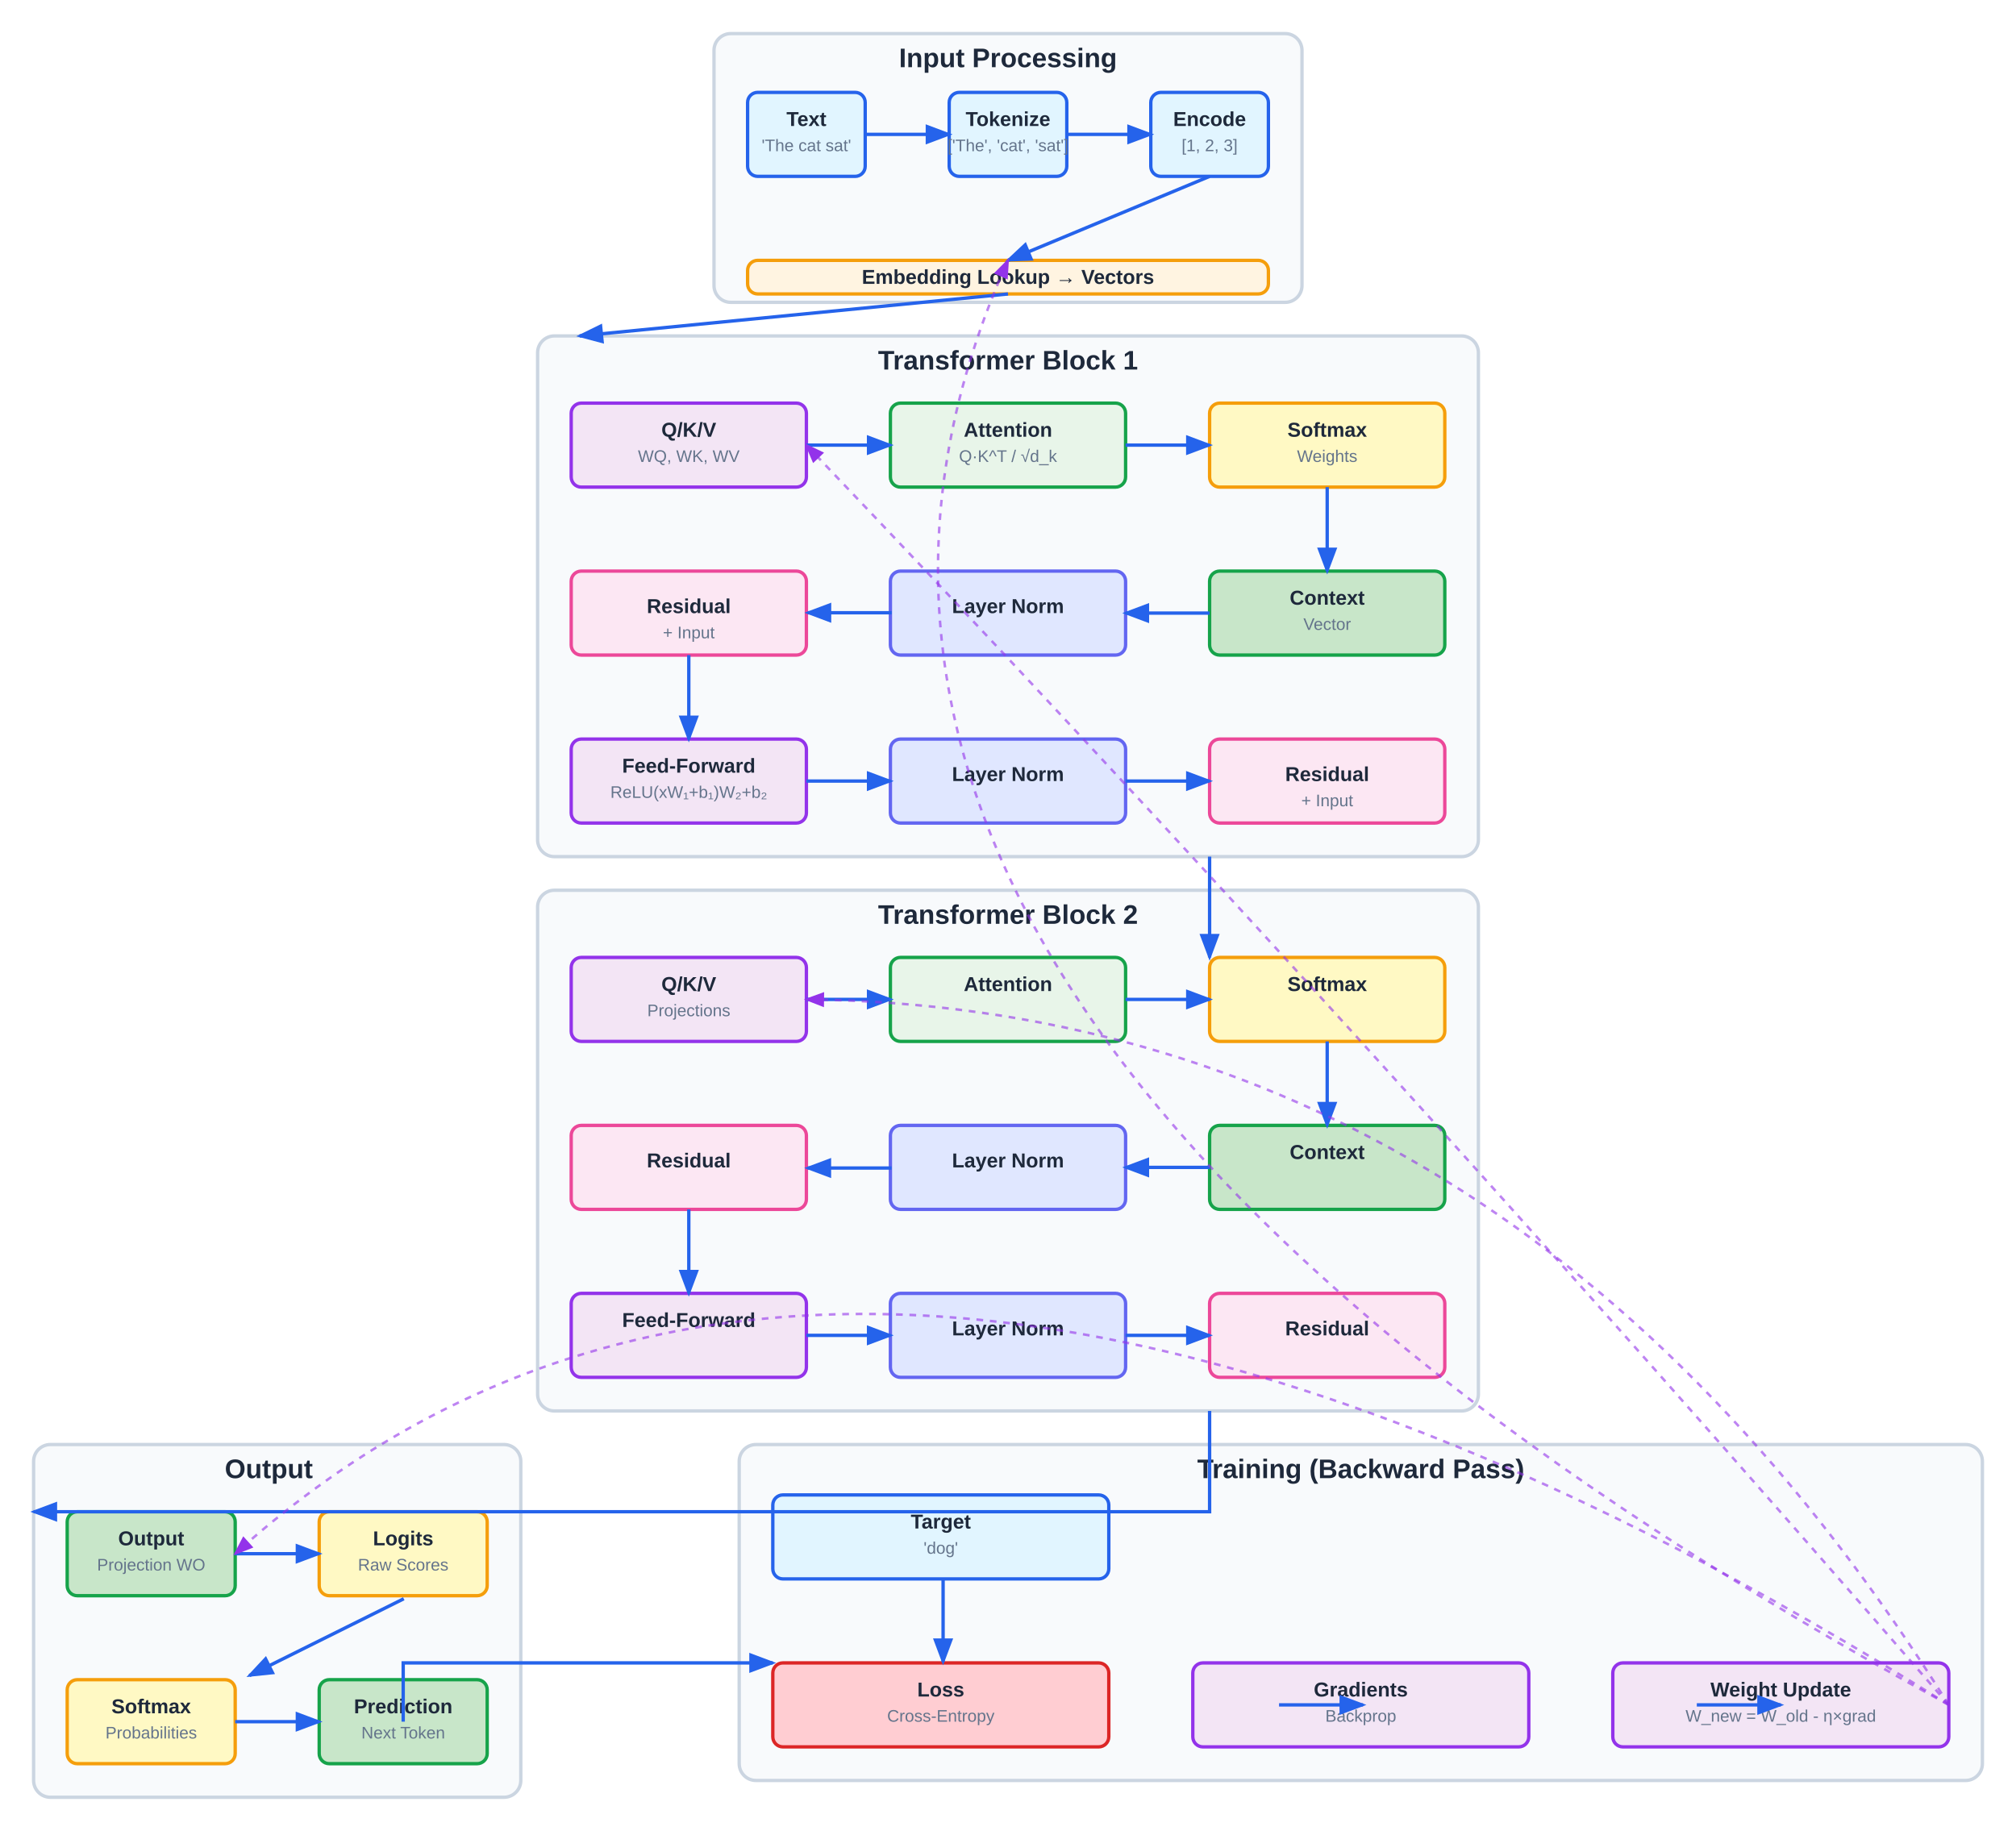
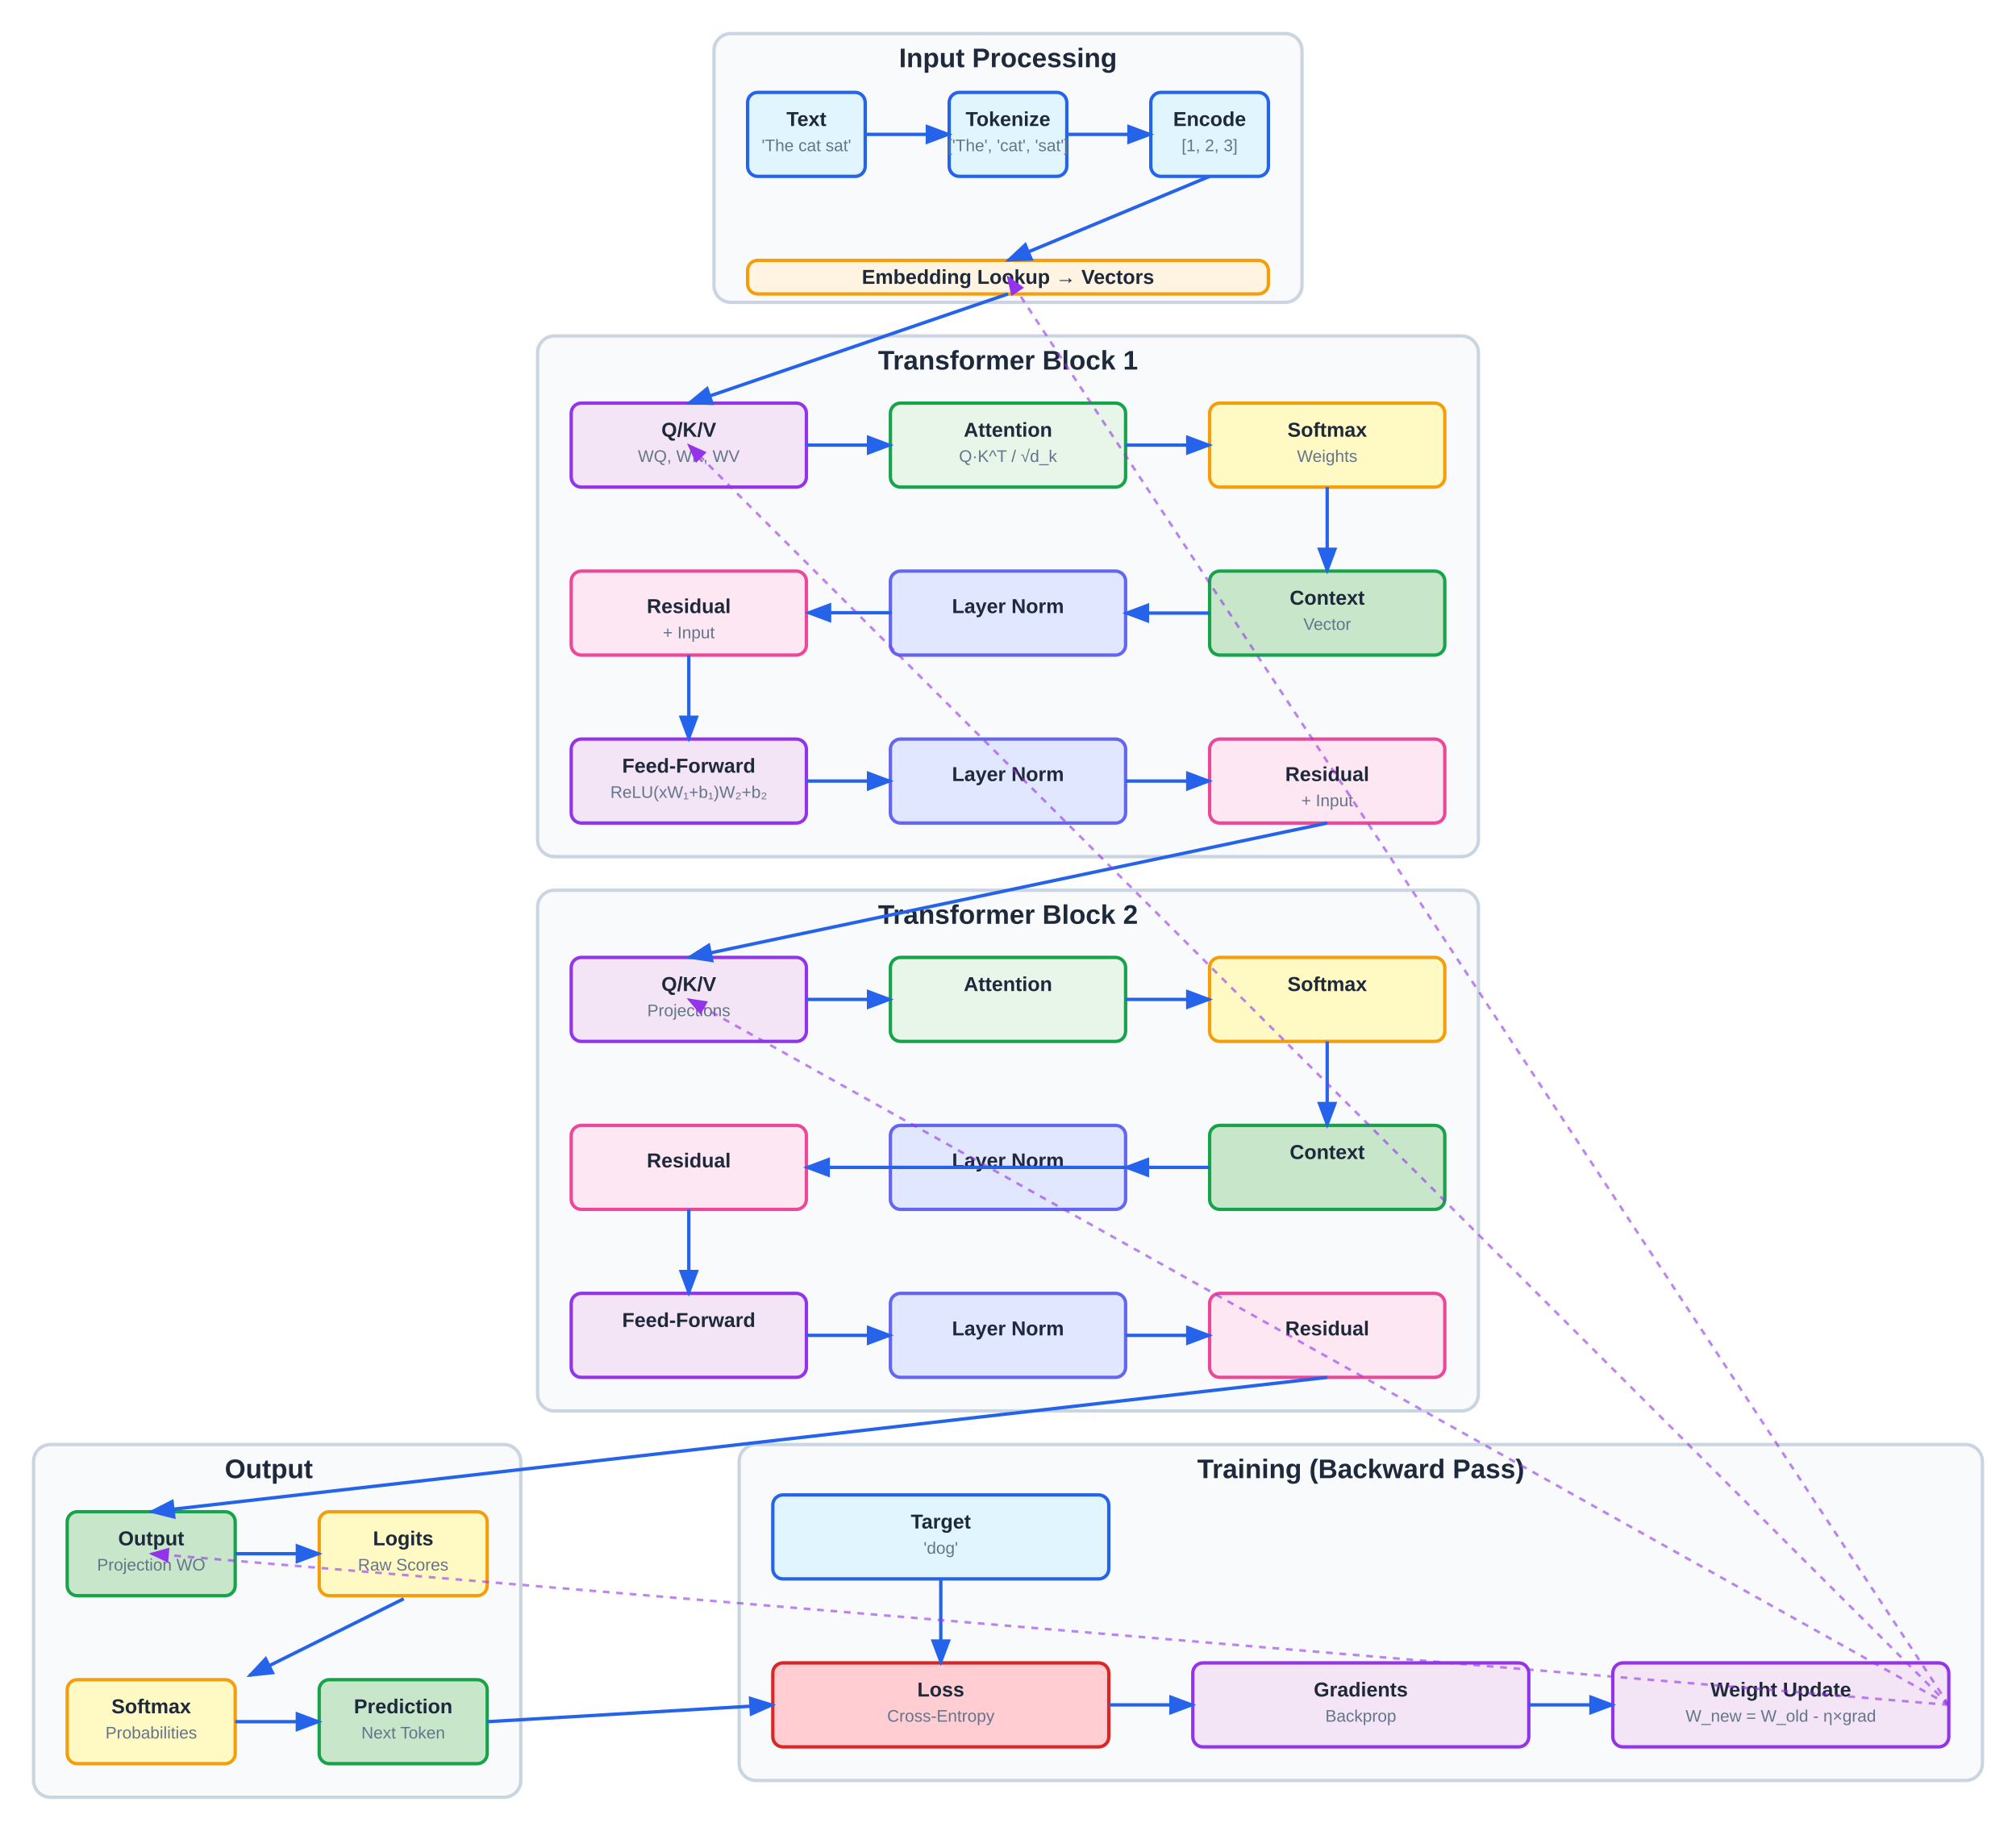
<svg xmlns="http://www.w3.org/2000/svg" width="1200" height="1090" version="1.1" id="svg316">
  <defs id="defs10">
    <style id="style2">
      .subgraph-bg { fill: #f8fafc; stroke: #cbd5e1; stroke-width: 2; rx: 10; }
      .subgraph-title { font-family: Arial, sans-serif; font-size: 16px; font-weight: bold; fill: #1e293b; }
      .input-box { fill: #e1f5ff; stroke: #2563eb; stroke-width: 2; rx: 6; }
      .embed-box { fill: #fff4e1; stroke: #f59e0b; stroke-width: 2; rx: 6; }
      .qkv-box { fill: #f3e5f5; stroke: #9333ea; stroke-width: 2; rx: 6; }
      .attention-box { fill: #e8f5e9; stroke: #16a34a; stroke-width: 2; rx: 6; }
      .softmax-box { fill: #fff9c4; stroke: #f59e0b; stroke-width: 2; rx: 6; }
      .context-box { fill: #c8e6c9; stroke: #16a34a; stroke-width: 2; rx: 6; }
      .ln-box { fill: #e0e7ff; stroke: #6366f1; stroke-width: 2; rx: 6; }
      .residual-box { fill: #fce7f3; stroke: #ec4899; stroke-width: 2; rx: 6; }
      .ffn-box { fill: #f3e5f5; stroke: #9333ea; stroke-width: 2; rx: 6; }
      .output-box { fill: #c8e6c9; stroke: #16a34a; stroke-width: 2; rx: 6; }
      .loss-box { fill: #ffcdd2; stroke: #dc2626; stroke-width: 2; rx: 6; }
      .update-box { fill: #f3e5f5; stroke: #9333ea; stroke-width: 2; rx: 6; }
      .box-label { font-family: Arial, sans-serif; font-size: 12px; font-weight: bold; fill: #1e293b; }
      .box-text { font-family: Arial, sans-serif; font-size: 10px; fill: #64748b; }
      .arrow { stroke: #2563eb; stroke-width: 2; fill: none; marker-end: url(#arrow-blue); }
      .arrow-train { stroke: #9333ea; stroke-width: 1.5; fill: none; stroke-dasharray: 4,4; marker-end: url(#arrow-purple); opacity: 0.6; }
    </style>
    <marker id="arrow-blue" markerWidth="8" markerHeight="8" refX="7" refY="3" orient="auto">
      <polygon points="0 0, 8 3, 0 6" fill="#2563eb" id="polygon4" />
    </marker>
    <marker id="arrow-purple" markerWidth="8" markerHeight="8" refX="7" refY="3" orient="auto">
      <polygon points="0 0, 8 3, 0 6" fill="#9333ea" id="polygon7" />
    </marker>
    <marker id="arrow-blue-3" markerWidth="8" markerHeight="8" refX="7" refY="3" orient="auto">
      <polygon points="8,3 0,6 0,0 " fill="#2563eb" id="polygon4-6" />
    </marker>
    <marker id="arrow-blue-5" markerWidth="8" markerHeight="8" refX="7" refY="3" orient="auto">
      <polygon points="8,3 0,6 0,0 " fill="#2563eb" id="polygon4-3" />
    </marker>
    <marker id="arrow-blue-6" markerWidth="8" markerHeight="8" refX="7" refY="3" orient="auto">
      <polygon points="8,3 0,6 0,0 " fill="#2563eb" id="polygon4-2" />
    </marker>
  </defs>
  <g id="input-processing">
    <rect x="425" y="20" width="350" height="160" class="subgraph-bg" id="rect12" />
    <text x="600" y="40" class="subgraph-title" text-anchor="middle" id="text14">Input Processing</text>
    <g transform="translate(445, 55)" id="g22">
      <rect x="0" y="0" width="70" height="50" class="input-box" id="rect16" />
      <text x="35" y="20" class="box-label" text-anchor="middle" id="text18">Text</text>
      <text x="35" y="35" class="box-text" text-anchor="middle" id="text20">'The cat sat'</text>
    </g>
    <g transform="translate(565, 55)" id="g30">
      <rect x="0" y="0" width="70" height="50" class="input-box" id="rect24" />
      <text x="35" y="20" class="box-label" text-anchor="middle" id="text26">Tokenize</text>
      <text x="35" y="35" class="box-text" text-anchor="middle" font-size="9" id="text28">['The', 'cat', 'sat']</text>
    </g>
    <g transform="translate(685, 55)" id="g38">
      <rect x="0" y="0" width="70" height="50" class="input-box" id="rect32" />
      <text x="35" y="20" class="box-label" text-anchor="middle" id="text34">Encode</text>
      <text x="35" y="35" class="box-text" text-anchor="middle" id="text36">[1, 2, 3]</text>
    </g>
    <g transform="translate(445, 155)" id="g44">
      <rect x="0" y="0" width="310" height="20" class="embed-box" id="rect40" />
      <text x="155" y="14" class="box-label" text-anchor="middle" id="text42">Embedding Lookup → Vectors</text>
    </g>
-     <path style="fill:none;fill-rule:evenodd;stroke:#2563eb;stroke-width:2px;stroke-linecap:butt;stroke-linejoin:miter;stroke-opacity:1" d="m 515,80 h 50" id="path46" marker-end="url(#arrow-blue)" />
-     <path style="fill:none;fill-rule:evenodd;stroke:#2563eb;stroke-width:2px;stroke-linecap:butt;stroke-linejoin:miter;stroke-opacity:1" d="m 635,80 h 50" id="path48" marker-end="url(#arrow-blue)" />
-     <path style="fill:none;fill-rule:evenodd;stroke:#2563eb;stroke-width:2px;stroke-linecap:butt;stroke-linejoin:miter;stroke-opacity:1" d="m 720,105 -120,50" id="path50" marker-end="url(#arrow-blue)" />
+     <path style="fill:none;fill-rule:evenodd;stroke:#2563eb;stroke-width:2px;stroke-linecap:butt;stroke-linejoin:miter;stroke-opacity:1" d="M 515.0,80.0 L 565.0,80.0" id="path46" marker-end="url(#arrow-blue)" />
+     <path style="fill:none;fill-rule:evenodd;stroke:#2563eb;stroke-width:2px;stroke-linecap:butt;stroke-linejoin:miter;stroke-opacity:1" d="M 635.0,80.0 L 685.0,80.0" id="path48" marker-end="url(#arrow-blue)" />
+     <path style="fill:none;fill-rule:evenodd;stroke:#2563eb;stroke-width:2px;stroke-linecap:butt;stroke-linejoin:miter;stroke-opacity:1" d="M 720.0,105.0 L 600.0,155.0" id="path50" marker-end="url(#arrow-blue)" />
  </g>
  <g id="transformer-block-1">
    <rect x="320" y="200" width="560" height="310" class="subgraph-bg" id="rect54" />
    <text x="600" y="220" class="subgraph-title" text-anchor="middle" id="text56">Transformer Block 1</text>
    <g transform="translate(340, 240)" id="g64">
      <rect x="0" y="0" width="140" height="50" class="qkv-box" id="rect58" />
      <text x="70" y="20" class="box-label" text-anchor="middle" id="text60">Q/K/V</text>
      <text x="70" y="35" class="box-text" text-anchor="middle" id="text62">WQ, WK, WV</text>
    </g>
    <g transform="translate(530, 240)" id="g72">
      <rect x="0" y="0" width="140" height="50" class="attention-box" id="rect66" />
      <text x="70" y="20" class="box-label" text-anchor="middle" id="text68">Attention</text>
      <text x="70" y="35" class="box-text" text-anchor="middle" font-size="9" id="text70">Q·K^T / √d_k</text>
    </g>
    <g transform="translate(720, 240)" id="g80">
      <rect x="0" y="0" width="140" height="50" class="softmax-box" id="rect74" />
      <text x="70" y="20" class="box-label" text-anchor="middle" id="text76">Softmax</text>
      <text x="70" y="35" class="box-text" text-anchor="middle" font-size="9" id="text78">Weights</text>
    </g>
    <g transform="translate(340, 340)" id="g88">
      <rect x="0" y="0" width="140" height="50" class="residual-box" id="rect82" />
      <text x="70" y="25" class="box-label" text-anchor="middle" id="text84">Residual</text>
      <text x="70" y="40" class="box-text" text-anchor="middle" font-size="9" id="text86">+ Input</text>
    </g>
    <g transform="translate(530, 340)" id="g94">
      <rect x="0" y="0" width="140" height="50" class="ln-box" id="rect90" />
      <text x="70" y="25" class="box-label" text-anchor="middle" id="text92">Layer Norm</text>
    </g>
    <g transform="translate(720, 340)" id="g102">
      <rect x="0" y="0" width="140" height="50" class="context-box" id="rect96" />
      <text x="70" y="20" class="box-label" text-anchor="middle" id="text98">Context</text>
      <text x="70" y="35" class="box-text" text-anchor="middle" font-size="9" id="text100">Vector</text>
    </g>
    <g transform="translate(340, 440)" id="g110">
      <rect x="0" y="0" width="140" height="50" class="ffn-box" id="rect104" />
      <text x="70" y="20" class="box-label" text-anchor="middle" id="text106">Feed-Forward</text>
      <text x="70" y="35" class="box-text" text-anchor="middle" font-size="9" id="text108">ReLU(xW₁+b₁)W₂+b₂</text>
    </g>
    <g transform="translate(530, 440)" id="g116">
      <rect x="0" y="0" width="140" height="50" class="ln-box" id="rect112" />
      <text x="70" y="25" class="box-label" text-anchor="middle" id="text114">Layer Norm</text>
    </g>
    <g transform="translate(720, 440)" id="g124">
      <rect x="0" y="0" width="140" height="50" class="residual-box" id="rect118" />
      <text x="70" y="25" class="box-label" text-anchor="middle" id="text120">Residual</text>
      <text x="70" y="40" class="box-text" text-anchor="middle" font-size="9" id="text122">+ Input</text>
    </g>
-     <path style="fill:none;fill-rule:evenodd;stroke:#2563eb;stroke-width:2px;stroke-linecap:butt;stroke-linejoin:miter;stroke-opacity:1" d="m 480,265 h 50" id="path126" marker-end="url(#arrow-blue)" />
-     <path style="fill:none;fill-rule:evenodd;stroke:#2563eb;stroke-width:2px;stroke-linecap:butt;stroke-linejoin:miter;stroke-opacity:1" d="m 670,265 h 50" id="path128" marker-end="url(#arrow-blue)" />
-     <path style="fill:none;fill-rule:evenodd;stroke:#2563eb;stroke-width:2px;stroke-linecap:butt;stroke-linejoin:miter;stroke-opacity:1" d="m 790,290 v 50" id="path130" marker-end="url(#arrow-blue)" />
-     <path style="fill:none;fill-rule:evenodd;stroke:#2563eb;stroke-width:2px;stroke-linecap:butt;stroke-linejoin:miter;stroke-opacity:1" d="m 720,365 h -50" id="path132" marker-end="url(#arrow-blue)" />
-     <path style="fill:none;fill-rule:evenodd;stroke:#2563eb;stroke-width:2px;stroke-linecap:butt;stroke-linejoin:miter;stroke-opacity:1" d="m 530.784,364.795 h -50" id="path132-7" marker-end="url(#arrow-blue-3)" />
-     <path style="fill:none;fill-rule:evenodd;stroke:#2563eb;stroke-width:2px;stroke-linecap:butt;stroke-linejoin:miter;stroke-opacity:1" d="m 410,390 v 50" id="path136" marker-end="url(#arrow-blue)" />
-     <path style="fill:none;fill-rule:evenodd;stroke:#2563eb;stroke-width:2px;stroke-linecap:butt;stroke-linejoin:miter;stroke-opacity:1" d="m 480,465 h 50" id="path138" marker-end="url(#arrow-blue)" />
-     <path style="fill:none;fill-rule:evenodd;stroke:#2563eb;stroke-width:2px;stroke-linecap:butt;stroke-linejoin:miter;stroke-opacity:1" d="m 670,465 h 50" id="path140" marker-end="url(#arrow-blue)" />
+     <path style="fill:none;fill-rule:evenodd;stroke:#2563eb;stroke-width:2px;stroke-linecap:butt;stroke-linejoin:miter;stroke-opacity:1" d="M 480.0,265.0 L 530.0,265.0" id="path126" marker-end="url(#arrow-blue)" />
+     <path style="fill:none;fill-rule:evenodd;stroke:#2563eb;stroke-width:2px;stroke-linecap:butt;stroke-linejoin:miter;stroke-opacity:1" d="M 670.0,265.0 L 720.0,265.0" id="path128" marker-end="url(#arrow-blue)" />
+     <path style="fill:none;fill-rule:evenodd;stroke:#2563eb;stroke-width:2px;stroke-linecap:butt;stroke-linejoin:miter;stroke-opacity:1" d="M 790.0,290.0 L 790.0,340.0" id="path130" marker-end="url(#arrow-blue)" />
+     <path style="fill:none;fill-rule:evenodd;stroke:#2563eb;stroke-width:2px;stroke-linecap:butt;stroke-linejoin:miter;stroke-opacity:1" d="M 720.0,365.0 L 670.0,365.0" id="path132" marker-end="url(#arrow-blue)" />
+     <path style="fill:none;fill-rule:evenodd;stroke:#2563eb;stroke-width:2px;stroke-linecap:butt;stroke-linejoin:miter;stroke-opacity:1" d="M 530.784,364.795 L 480.784,364.795" id="path132-7" marker-end="url(#arrow-blue-3)" />
+     <path style="fill:none;fill-rule:evenodd;stroke:#2563eb;stroke-width:2px;stroke-linecap:butt;stroke-linejoin:miter;stroke-opacity:1" d="M 410.0,390.0 L 410.0,440.0" id="path136" marker-end="url(#arrow-blue)" />
+     <path style="fill:none;fill-rule:evenodd;stroke:#2563eb;stroke-width:2px;stroke-linecap:butt;stroke-linejoin:miter;stroke-opacity:1" d="M 480.0,465.0 L 530.0,465.0" id="path138" marker-end="url(#arrow-blue)" />
+     <path style="fill:none;fill-rule:evenodd;stroke:#2563eb;stroke-width:2px;stroke-linecap:butt;stroke-linejoin:miter;stroke-opacity:1" d="M 670.0,465.0 L 720.0,465.0" id="path140" marker-end="url(#arrow-blue)" />
  </g>
  <g id="transformer-block-2">
    <rect x="320" y="530" width="560" height="310" class="subgraph-bg" id="rect144" />
    <text x="600" y="550" class="subgraph-title" text-anchor="middle" id="text146">Transformer Block 2</text>
    <g transform="translate(340, 570)" id="g154">
      <rect x="0" y="0" width="140" height="50" class="qkv-box" id="rect148" />
      <text x="70" y="20" class="box-label" text-anchor="middle" id="text150">Q/K/V</text>
      <text x="70" y="35" class="box-text" text-anchor="middle" id="text152">Projections</text>
    </g>
    <g transform="translate(530, 570)" id="g160">
      <rect x="0" y="0" width="140" height="50" class="attention-box" id="rect156" />
      <text x="70" y="20" class="box-label" text-anchor="middle" id="text158">Attention</text>
    </g>
    <g transform="translate(720, 570)" id="g166">
      <rect x="0" y="0" width="140" height="50" class="softmax-box" id="rect162" />
      <text x="70" y="20" class="box-label" text-anchor="middle" id="text164">Softmax</text>
    </g>
    <g transform="translate(340, 670)" id="g172">
      <rect x="0" y="0" width="140" height="50" class="residual-box" id="rect168" />
      <text x="70" y="25" class="box-label" text-anchor="middle" id="text170">Residual</text>
    </g>
    <g transform="translate(530, 670)" id="g178">
      <rect x="0" y="0" width="140" height="50" class="ln-box" id="rect174" />
      <text x="70" y="25" class="box-label" text-anchor="middle" id="text176">Layer Norm</text>
    </g>
    <g transform="translate(720, 670)" id="g184">
      <rect x="0" y="0" width="140" height="50" class="context-box" id="rect180" />
      <text x="70" y="20" class="box-label" text-anchor="middle" id="text182">Context</text>
    </g>
    <g transform="translate(340, 770)" id="g190">
      <rect x="0" y="0" width="140" height="50" class="ffn-box" id="rect186" />
      <text x="70" y="20" class="box-label" text-anchor="middle" id="text188">Feed-Forward</text>
    </g>
    <g transform="translate(530, 770)" id="g196">
      <rect x="0" y="0" width="140" height="50" class="ln-box" id="rect192" />
      <text x="70" y="25" class="box-label" text-anchor="middle" id="text194">Layer Norm</text>
    </g>
    <g transform="translate(720, 770)" id="g202">
      <rect x="0" y="0" width="140" height="50" class="residual-box" id="rect198" />
      <text x="70" y="25" class="box-label" text-anchor="middle" id="text200">Residual</text>
    </g>
-     <path style="fill:none;fill-rule:evenodd;stroke:#2563eb;stroke-width:2px;stroke-linecap:butt;stroke-linejoin:miter;stroke-opacity:1" d="m 480,595 h 50" id="path204" marker-end="url(#arrow-blue)" />
-     <path style="fill:none;fill-rule:evenodd;stroke:#2563eb;stroke-width:2px;stroke-linecap:butt;stroke-linejoin:miter;stroke-opacity:1" d="m 670,595 h 50" id="path206" marker-end="url(#arrow-blue)" />
-     <path style="fill:none;fill-rule:evenodd;stroke:#2563eb;stroke-width:2px;stroke-linecap:butt;stroke-linejoin:miter;stroke-opacity:1" d="m 790,620 v 50" id="path208" marker-end="url(#arrow-blue)" />
-     <path style="fill:none;fill-rule:evenodd;stroke:#2563eb;stroke-width:2px;stroke-linecap:butt;stroke-linejoin:miter;stroke-opacity:1" d="m 720,695 h -50" id="path210" marker-end="url(#arrow-blue)" />
-     <path style="fill:none;fill-rule:evenodd;stroke:#2563eb;stroke-width:2px;stroke-linecap:butt;stroke-linejoin:miter;stroke-opacity:1" d="m 410,720 v 50" id="path214" marker-end="url(#arrow-blue)" />
-     <path style="fill:none;fill-rule:evenodd;stroke:#2563eb;stroke-width:2px;stroke-linecap:butt;stroke-linejoin:miter;stroke-opacity:1" d="m 480,795 h 50" id="path216" marker-end="url(#arrow-blue)" />
-     <path style="fill:none;fill-rule:evenodd;stroke:#2563eb;stroke-width:2px;stroke-linecap:butt;stroke-linejoin:miter;stroke-opacity:1" d="m 670,795 h 50" id="path218" marker-end="url(#arrow-blue)" />
+     <path style="fill:none;fill-rule:evenodd;stroke:#2563eb;stroke-width:2px;stroke-linecap:butt;stroke-linejoin:miter;stroke-opacity:1" d="M 480.0,595.0 L 530.0,595.0" id="path204" marker-end="url(#arrow-blue)" />
+     <path style="fill:none;fill-rule:evenodd;stroke:#2563eb;stroke-width:2px;stroke-linecap:butt;stroke-linejoin:miter;stroke-opacity:1" d="M 670.0,595.0 L 720.0,595.0" id="path206" marker-end="url(#arrow-blue)" />
+     <path style="fill:none;fill-rule:evenodd;stroke:#2563eb;stroke-width:2px;stroke-linecap:butt;stroke-linejoin:miter;stroke-opacity:1" d="M 790.0,620.0 L 790.0,670.0" id="path208" marker-end="url(#arrow-blue)" />
+     <path style="fill:none;fill-rule:evenodd;stroke:#2563eb;stroke-width:2px;stroke-linecap:butt;stroke-linejoin:miter;stroke-opacity:1" d="M 720.0,695.0 L 670.0,695.0" id="path210" marker-end="url(#arrow-blue)" />
+     <path style="fill:none;fill-rule:evenodd;stroke:#2563eb;stroke-width:2px;stroke-linecap:butt;stroke-linejoin:miter;stroke-opacity:1" d="M 410.0,720.0 L 410.0,770.0" id="path214" marker-end="url(#arrow-blue)" />
+     <path style="fill:none;fill-rule:evenodd;stroke:#2563eb;stroke-width:2px;stroke-linecap:butt;stroke-linejoin:miter;stroke-opacity:1" d="M 480.0,795.0 L 530.0,795.0" id="path216" marker-end="url(#arrow-blue)" />
+     <path style="fill:none;fill-rule:evenodd;stroke:#2563eb;stroke-width:2px;stroke-linecap:butt;stroke-linejoin:miter;stroke-opacity:1" d="M 670.0,795.0 L 720.0,795.0" id="path218" marker-end="url(#arrow-blue)" />
  </g>
  <g id="output">
    <rect x="20" y="860" width="290" height="210" class="subgraph-bg" id="rect222" />
    <text x="160" y="880" class="subgraph-title" text-anchor="middle" id="text224">Output</text>
    <g transform="translate(40, 900)" id="g232">
      <rect x="0" y="0" width="100" height="50" class="output-box" id="rect226" />
      <text x="50" y="20" class="box-label" text-anchor="middle" id="text228">Output</text>
      <text x="50" y="35" class="box-text" text-anchor="middle" id="text230">Projection WO</text>
    </g>
    <g transform="translate(190, 900)" id="g240">
      <rect x="0" y="0" width="100" height="50" class="softmax-box" id="rect234" />
      <text x="50" y="20" class="box-label" text-anchor="middle" id="text236">Logits</text>
      <text x="50" y="35" class="box-text" text-anchor="middle" id="text238">Raw Scores</text>
    </g>
    <g transform="translate(40, 1000)" id="g248">
      <rect x="0" y="0" width="100" height="50" class="softmax-box" id="rect242" />
      <text x="50" y="20" class="box-label" text-anchor="middle" id="text244">Softmax</text>
      <text x="50" y="35" class="box-text" text-anchor="middle" id="text246">Probabilities</text>
    </g>
    <g transform="translate(190, 1000)" id="g256">
      <rect x="0" y="0" width="100" height="50" class="output-box" id="rect250" />
      <text x="50" y="20" class="box-label" text-anchor="middle" id="text252">Prediction</text>
      <text x="50" y="35" class="box-text" text-anchor="middle" id="text254">Next Token</text>
    </g>
-     <path style="fill:none;fill-rule:evenodd;stroke:#2563eb;stroke-width:2px;stroke-linecap:butt;stroke-linejoin:miter;stroke-opacity:1" d="m 140,925 h 50" id="path258" marker-end="url(#arrow-blue)" />
-     <path style="fill:none;fill-rule:evenodd;stroke:#2563eb;stroke-width:2px;stroke-linecap:butt;stroke-linejoin:miter;stroke-opacity:1" d="m 240.34,951.809 -91.858,45.714" id="path260" marker-end="url(#arrow-blue)" />
-     <path style="fill:none;fill-rule:evenodd;stroke:#2563eb;stroke-width:2px;stroke-linecap:butt;stroke-linejoin:miter;stroke-opacity:1" d="m 140,1025 h 50" id="path262" marker-end="url(#arrow-blue)" />
+     <path style="fill:none;fill-rule:evenodd;stroke:#2563eb;stroke-width:2px;stroke-linecap:butt;stroke-linejoin:miter;stroke-opacity:1" d="M 140.0,925.0 L 190.0,925.0" id="path258" marker-end="url(#arrow-blue)" />
+     <path style="fill:none;fill-rule:evenodd;stroke:#2563eb;stroke-width:2px;stroke-linecap:butt;stroke-linejoin:miter;stroke-opacity:1" d="M 240.34,951.809 L 148.481,997.523" id="path260" marker-end="url(#arrow-blue)" />
+     <path style="fill:none;fill-rule:evenodd;stroke:#2563eb;stroke-width:2px;stroke-linecap:butt;stroke-linejoin:miter;stroke-opacity:1" d="M 140.0,1025.0 L 190.0,1025.0" id="path262" marker-end="url(#arrow-blue)" />
  </g>
  <g id="training">
    <rect x="440" y="860" width="740" height="200" class="subgraph-bg" id="rect264" />
    <text x="810" y="880" class="subgraph-title" text-anchor="middle" id="text266">Training (Backward Pass)</text>
    <g transform="translate(460, 890)" id="g274">
      <rect x="0" y="0" width="200" height="50" class="input-box" id="rect268" />
      <text x="100" y="20" class="box-label" text-anchor="middle" id="text270">Target</text>
      <text x="100" y="35" class="box-text" text-anchor="middle" id="text272">'dog'</text>
    </g>
    <g transform="translate(460, 990)" id="g282">
      <rect x="0" y="0" width="200" height="50" class="loss-box" id="rect276" />
      <text x="100" y="20" class="box-label" text-anchor="middle" id="text278">Loss</text>
      <text x="100" y="35" class="box-text" text-anchor="middle" id="text280">Cross-Entropy</text>
    </g>
    <g transform="translate(710, 990)" id="g290">
      <rect x="0" y="0" width="200" height="50" class="qkv-box" id="rect284" />
      <text x="100" y="20" class="box-label" text-anchor="middle" id="text286">Gradients</text>
      <text x="100" y="35" class="box-text" text-anchor="middle" id="text288">Backprop</text>
    </g>
    <g transform="translate(960, 990)" id="g298">
      <rect x="0" y="0" width="200" height="50" class="update-box" id="rect292" />
      <text x="100" y="20" class="box-label" text-anchor="middle" id="text294">Weight Update</text>
      <text x="100" y="35" class="box-text" text-anchor="middle" font-size="9" id="text296">W_new = W_old - η×grad</text>
    </g>
-     <path style="fill:none;fill-rule:evenodd;stroke:#2563eb;stroke-width:2px;stroke-linecap:butt;stroke-linejoin:miter;stroke-opacity:1" d="m 561.368,939.42 v 50" id="path214-9" marker-end="url(#arrow-blue-6)" />
-     <path style="fill:none;fill-rule:evenodd;stroke:#2563eb;stroke-width:2px;stroke-linecap:butt;stroke-linejoin:miter;stroke-opacity:1" d="m 761.334,1015 h 49.999" id="path304" marker-end="url(#arrow-blue)" />
-     <path style="fill:none;fill-rule:evenodd;stroke:#2563eb;stroke-width:2px;stroke-linecap:butt;stroke-linejoin:miter;stroke-opacity:1" d="m 1010,1015 h 50" id="path304-2" marker-end="url(#arrow-blue)" />
-   </g>
-   <g id="inter-block-connections" style="display:inline">
-     <path style="fill:none;fill-rule:evenodd;stroke:#2563eb;stroke-width:2px;stroke-linecap:butt;stroke-linejoin:miter;stroke-opacity:1" d="m 600,175 -255,25" id="path52" marker-end="url(#arrow-blue)" />
-     <path style="fill:none;fill-rule:evenodd;stroke:#2563eb;stroke-width:2px;stroke-linecap:butt;stroke-linejoin:miter;stroke-opacity:1" d="m 720,510 v 60" id="path142" marker-end="url(#arrow-blue)" />
-     <path style="fill:none;fill-rule:evenodd;stroke:#2563eb;stroke-width:2px;stroke-linecap:butt;stroke-linejoin:miter;stroke-opacity:1" d="m 720,840 v 60 q -700,0 -700,0" id="path220" marker-end="url(#arrow-blue)" />
-     <path style="fill:none;fill-rule:evenodd;stroke:#2563eb;stroke-width:2px;stroke-linecap:butt;stroke-linejoin:miter;stroke-opacity:1" d="m 240,1025 v -35 q 0,0 220,0" id="path300" marker-end="url(#arrow-blue)" />
-     <path style="fill:none;fill-rule:evenodd;stroke:#9333ea;stroke-width:1.5px;stroke-linecap:butt;stroke-linejoin:miter;stroke-opacity:0.6;stroke-dasharray:4,4" d="M 1160,1015 Q 800,600 480,265" id="path308" marker-end="url(#arrow-purple)" />
-     <path style="fill:none;fill-rule:evenodd;stroke:#9333ea;stroke-width:1.5px;stroke-linecap:butt;stroke-linejoin:miter;stroke-opacity:0.6;stroke-dasharray:4,4" d="M 1160,1015 Q 900,600 480,595" id="path310" marker-end="url(#arrow-purple)" />
-     <path style="fill:none;fill-rule:evenodd;stroke:#9333ea;stroke-width:1.5px;stroke-linecap:butt;stroke-linejoin:miter;stroke-opacity:0.6;stroke-dasharray:4,4" d="M 1160,1015 Q 500,600 140,925" id="path312" marker-end="url(#arrow-purple)" />
-     <path style="fill:none;fill-rule:evenodd;stroke:#9333ea;stroke-width:1.5px;stroke-linecap:butt;stroke-linejoin:miter;stroke-opacity:0.6;stroke-dasharray:4,4" d="M 1160,1015 Q 400,600 600,155" id="path314" marker-end="url(#arrow-purple)" />
-     <path style="fill:none;fill-rule:evenodd;stroke:#2563eb;stroke-width:2px;stroke-linecap:butt;stroke-linejoin:miter;stroke-opacity:1" d="m 530.718,695.382 h -50" id="path132-5" marker-end="url(#arrow-blue-5)" />
+     <path style="fill:none;fill-rule:evenodd;stroke:#2563eb;stroke-width:2px;stroke-linecap:butt;stroke-linejoin:miter;stroke-opacity:1" d="M 560,940 L 560,990" id="path214-9" marker-end="url(#arrow-blue-6)" />
+     <path style="fill:none;fill-rule:evenodd;stroke:#2563eb;stroke-width:2px;stroke-linecap:butt;stroke-linejoin:miter;stroke-opacity:1" d="M 660,1015 L 710,1015" id="path304" marker-end="url(#arrow-blue)" />
+     <path style="fill:none;fill-rule:evenodd;stroke:#2563eb;stroke-width:2px;stroke-linecap:butt;stroke-linejoin:miter;stroke-opacity:1" d="M 910,1015 L 960,1015" id="path304-2" marker-end="url(#arrow-blue)" />
+   </g>
+   <g id="inter-block-connections">
+     <path style="fill:none;fill-rule:evenodd;stroke:#2563eb;stroke-width:2px;stroke-linecap:butt;stroke-linejoin:miter;stroke-opacity:1" d="M 600,175 L 410,240" id="path52" marker-end="url(#arrow-blue)" />
+     <path style="fill:none;fill-rule:evenodd;stroke:#2563eb;stroke-width:2px;stroke-linecap:butt;stroke-linejoin:miter;stroke-opacity:1" d="M 790,490 L 410,570" id="path142" marker-end="url(#arrow-blue)" />
+     <path style="fill:none;fill-rule:evenodd;stroke:#2563eb;stroke-width:2px;stroke-linecap:butt;stroke-linejoin:miter;stroke-opacity:1" d="M 790,820 L 90,900" id="path220" marker-end="url(#arrow-blue)" />
+     <path style="fill:none;fill-rule:evenodd;stroke:#2563eb;stroke-width:2px;stroke-linecap:butt;stroke-linejoin:miter;stroke-opacity:1" d="M 290,1025 L 460,1015" id="path300" marker-end="url(#arrow-blue)" />
+     <path style="fill:none;fill-rule:evenodd;stroke:#9333ea;stroke-width:1.5px;stroke-linecap:butt;stroke-linejoin:miter;stroke-opacity:0.6;stroke-dasharray:4,4" d="M 1160,1015 L 410,265" id="path308" marker-end="url(#arrow-purple)" />
+     <path style="fill:none;fill-rule:evenodd;stroke:#9333ea;stroke-width:1.5px;stroke-linecap:butt;stroke-linejoin:miter;stroke-opacity:0.6;stroke-dasharray:4,4" d="M 1160,1015 L 410,595" id="path310" marker-end="url(#arrow-purple)" />
+     <path style="fill:none;fill-rule:evenodd;stroke:#9333ea;stroke-width:1.5px;stroke-linecap:butt;stroke-linejoin:miter;stroke-opacity:0.6;stroke-dasharray:4,4" d="M 1160,1015 L 90,925" id="path312" marker-end="url(#arrow-purple)" />
+     <path style="fill:none;fill-rule:evenodd;stroke:#9333ea;stroke-width:1.5px;stroke-linecap:butt;stroke-linejoin:miter;stroke-opacity:0.6;stroke-dasharray:4,4" d="M 1160,1015 L 600,165" id="path314" marker-end="url(#arrow-purple)" />
+     <path style="fill:none;fill-rule:evenodd;stroke:#2563eb;stroke-width:2px;stroke-linecap:butt;stroke-linejoin:miter;stroke-opacity:1" d="M 670,695 L 480,695" id="path132-5" marker-end="url(#arrow-blue-5)" />
  </g>
</svg>
